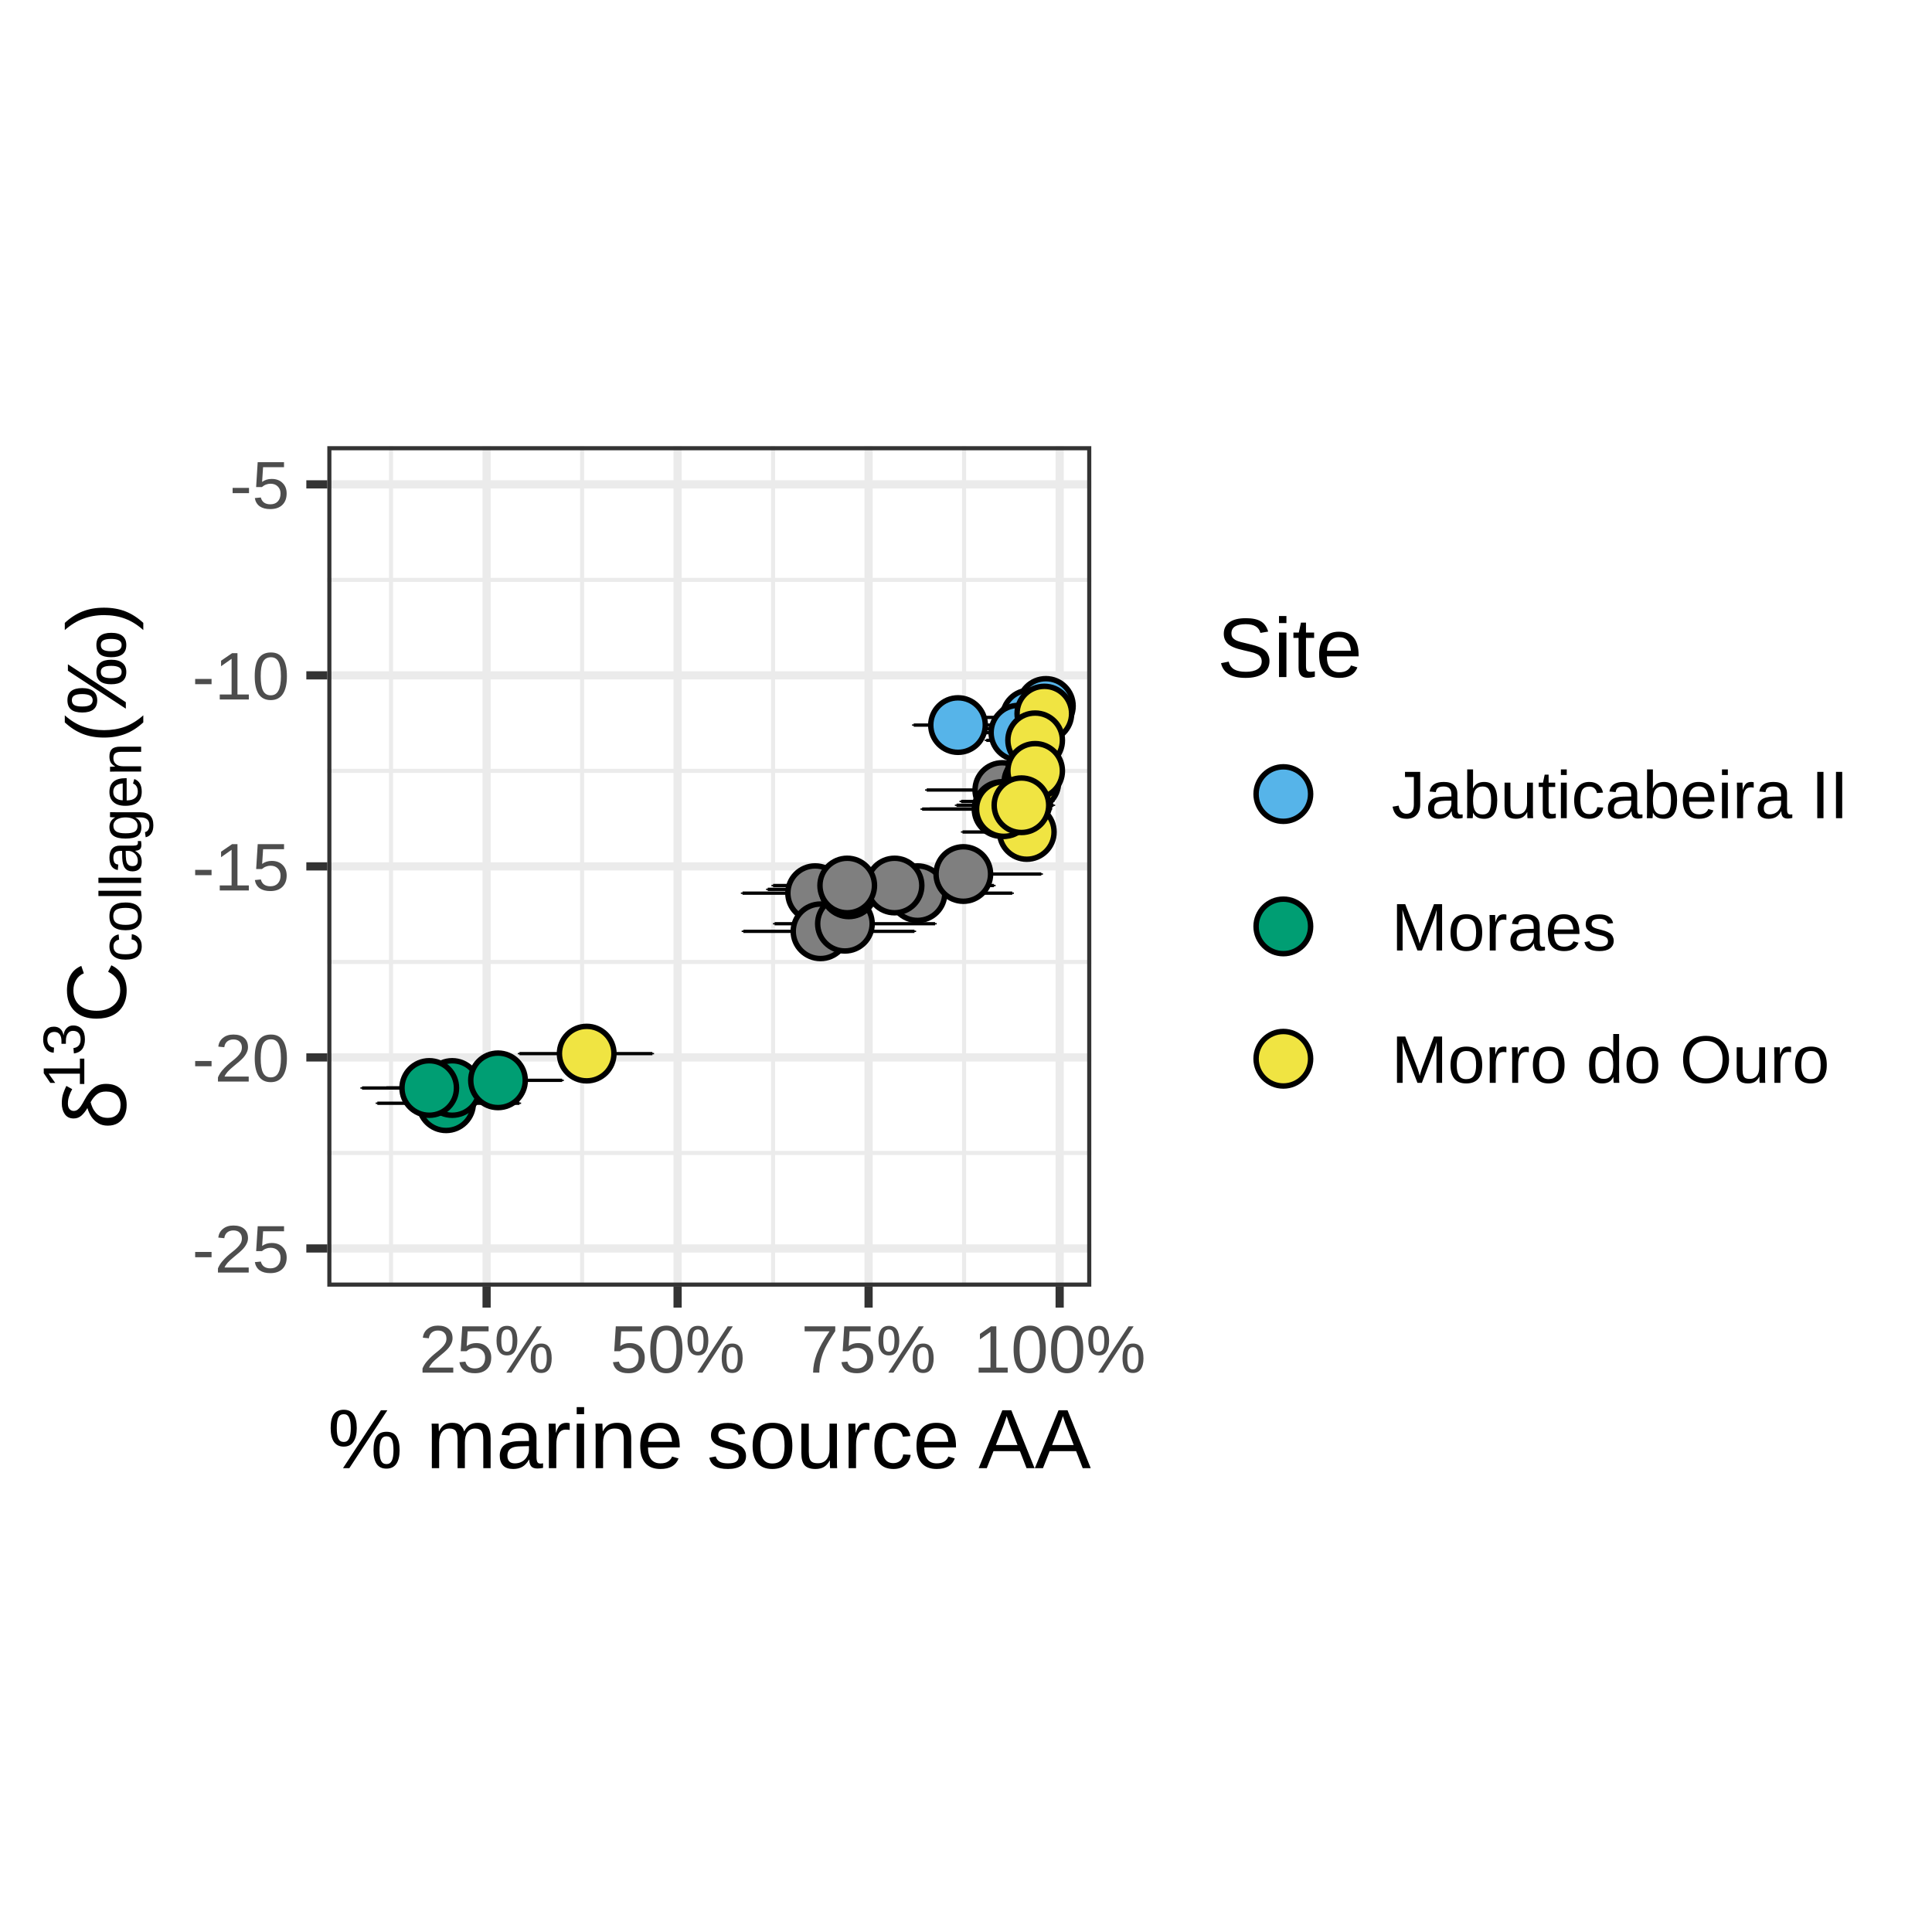
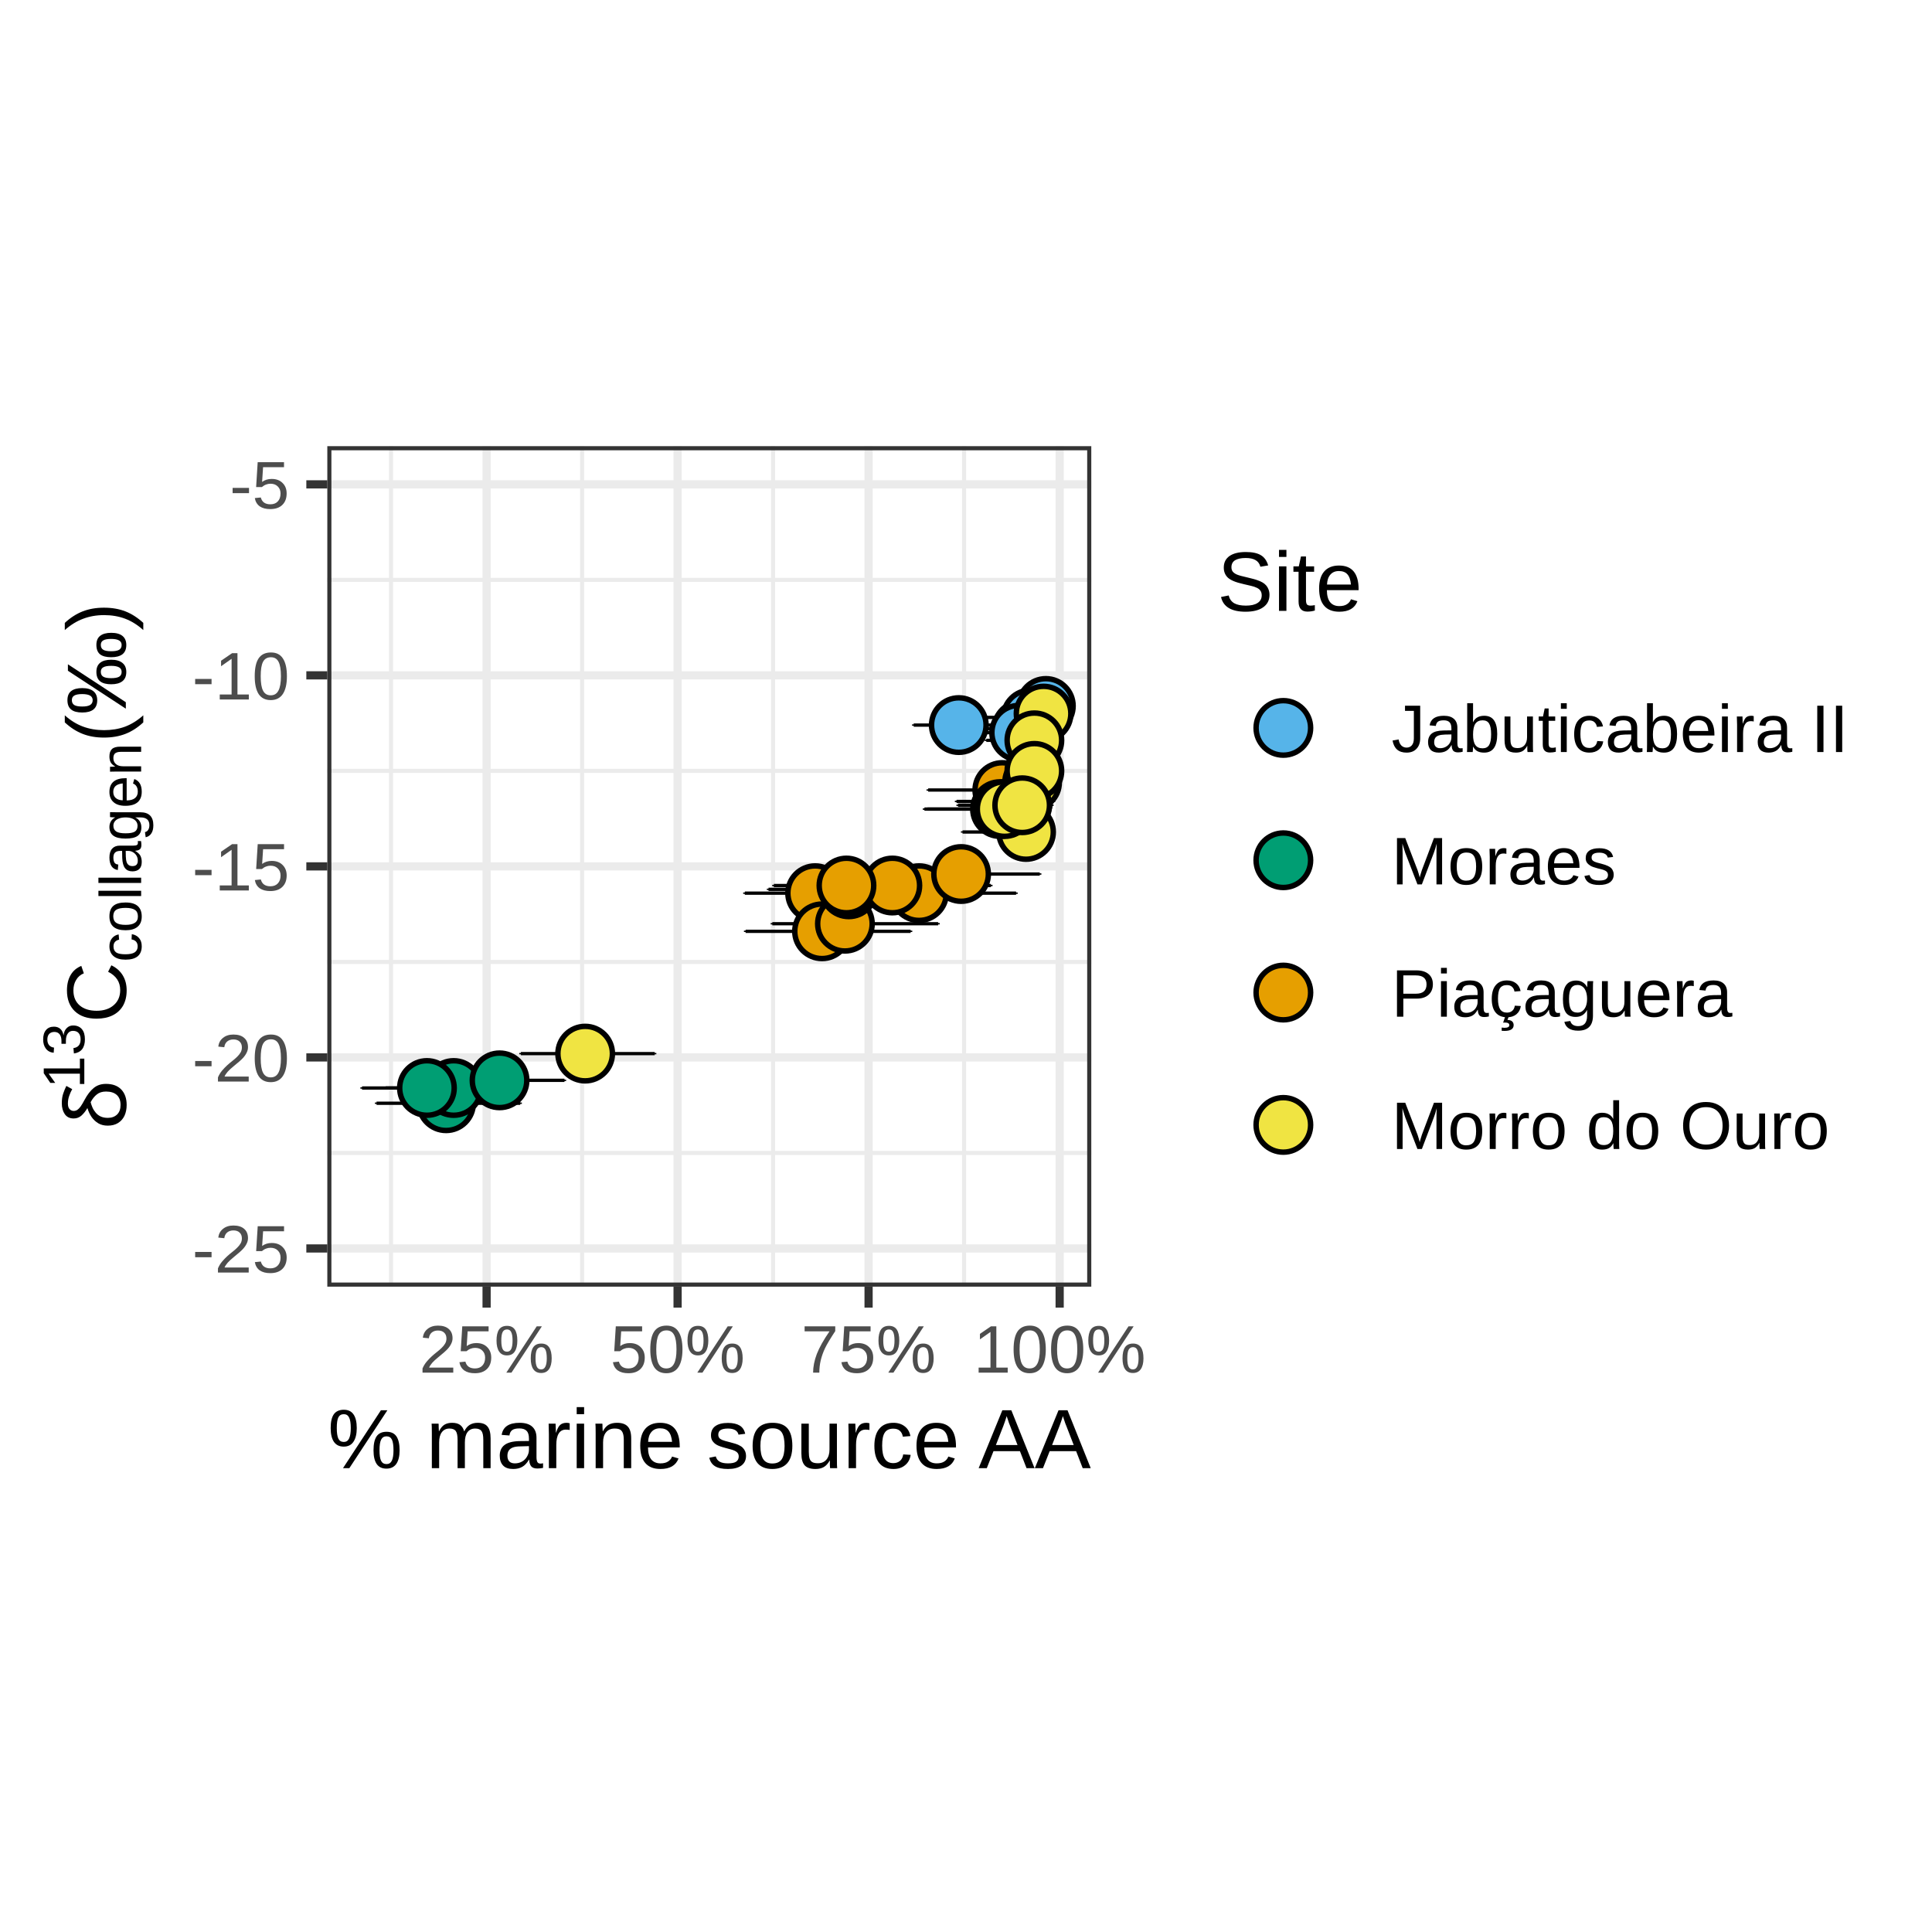
<svg xmlns="http://www.w3.org/2000/svg" width="252.28pt" height="252.28pt" viewBox="0 0 252.28 252.28">
  <g class="svglite">
    <defs>
      <style type="text/css">
    .svglite line, .svglite polyline, .svglite polygon, .svglite path, .svglite rect, .svglite circle {
      fill: none;
      stroke: #000000;
      stroke-linecap: round;
      stroke-linejoin: round;
      stroke-miterlimit: 10.00;
    }
    .svglite text {
      white-space: pre;
    }
    .svglite g.glyphgroup path {
      fill: inherit;
      stroke: none;
    }
  </style>
    </defs>
    <rect width="100%" height="100%" style="stroke: none; fill: #FFFFFF;" />
    <defs>
      <clipPath id="cpMC4wMHwyNTIuMjh8MC4wMHwyNTIuMjg=">
        <rect x="0.00" y="0.00" width="252.28" height="252.28" />
      </clipPath>
    </defs>
    <g clip-path="url(#cpMC4wMHwyNTIuMjh8MC4wMHwyNTIuMjg=)">
</g>
    <defs>
      <clipPath id="cpMC4wMHwyNTIuMjh8NTIuNzh8MTk5LjUx">
        <rect x="0.00" y="52.78" width="252.28" height="146.73" />
      </clipPath>
    </defs>
    <g clip-path="url(#cpMC4wMHwyNTIuMjh8NTIuNzh8MTk5LjUx)">
      <rect x="0.00" y="52.78" width="252.28" height="146.73" style="stroke-width: 1.07; stroke: #FFFFFF; fill: #FFFFFF;" />
    </g>
    <g clip-path="url(#cpMC4wMHwyNTIuMjh8MC4wMHwyNTIuMjg=)">
</g>
    <defs>
      <clipPath id="cpNDIuNzR8MTQyLjUwfDU4LjI2fDE2OC4wMQ==">
        <rect x="42.74" y="58.26" width="99.76" height="109.75" />
      </clipPath>
    </defs>
    <g clip-path="url(#cpNDIuNzR8MTQyLjUwfDU4LjI2fDE2OC4wMQ==)">
      <rect x="42.74" y="58.26" width="99.76" height="109.75" style="stroke-width: 1.07; stroke: none; fill: #FFFFFF;" />
      <polyline points="42.74,150.55 142.50,150.55 " style="stroke-width: 0.53; stroke: #EBEBEB; stroke-linecap: butt;" />
      <polyline points="42.74,125.61 142.50,125.61 " style="stroke-width: 0.53; stroke: #EBEBEB; stroke-linecap: butt;" />
      <polyline points="42.74,100.66 142.50,100.66 " style="stroke-width: 0.53; stroke: #EBEBEB; stroke-linecap: butt;" />
      <polyline points="42.74,75.72 142.50,75.72 " style="stroke-width: 0.53; stroke: #EBEBEB; stroke-linecap: butt;" />
      <polyline points="51.06,168.01 51.06,58.26 " style="stroke-width: 0.53; stroke: #EBEBEB; stroke-linecap: butt;" />
      <polyline points="76.01,168.01 76.01,58.26 " style="stroke-width: 0.53; stroke: #EBEBEB; stroke-linecap: butt;" />
      <polyline points="100.95,168.01 100.95,58.26 " style="stroke-width: 0.53; stroke: #EBEBEB; stroke-linecap: butt;" />
      <polyline points="125.89,168.01 125.89,58.26 " style="stroke-width: 0.53; stroke: #EBEBEB; stroke-linecap: butt;" />
      <polyline points="42.74,163.02 142.50,163.02 " style="stroke-width: 1.07; stroke: #EBEBEB; stroke-linecap: butt;" />
      <polyline points="42.74,138.08 142.50,138.08 " style="stroke-width: 1.07; stroke: #EBEBEB; stroke-linecap: butt;" />
      <polyline points="42.74,113.13 142.50,113.13 " style="stroke-width: 1.07; stroke: #EBEBEB; stroke-linecap: butt;" />
      <polyline points="42.74,88.19 142.50,88.19 " style="stroke-width: 1.07; stroke: #EBEBEB; stroke-linecap: butt;" />
      <polyline points="42.74,63.25 142.50,63.25 " style="stroke-width: 1.07; stroke: #EBEBEB; stroke-linecap: butt;" />
      <polyline points="63.54,168.01 63.54,58.26 " style="stroke-width: 1.07; stroke: #EBEBEB; stroke-linecap: butt;" />
      <polyline points="88.48,168.01 88.48,58.26 " style="stroke-width: 1.07; stroke: #EBEBEB; stroke-linecap: butt;" />
      <polyline points="113.42,168.01 113.42,58.26 " style="stroke-width: 1.07; stroke: #EBEBEB; stroke-linecap: butt;" />
      <polyline points="138.37,168.01 138.37,58.26 " style="stroke-width: 1.07; stroke: #EBEBEB; stroke-linecap: butt;" />
-       <polyline points="129.79,94.76 129.79,94.59 " style="stroke-width: 0.43; stroke-linecap: butt;" />
-       <polyline points="129.79,94.68 119.31,94.68 " style="stroke-width: 0.43; stroke-linecap: butt;" />
+       <polyline points="129.89,94.76 129.89,94.59 " style="stroke-width: 0.43; stroke-linecap: butt;" />
+       <polyline points="129.89,94.68 119.31,94.68 " style="stroke-width: 0.43; stroke-linecap: butt;" />
      <polyline points="119.31,94.76 119.31,94.59 " style="stroke-width: 0.43; stroke-linecap: butt;" />
      <polyline points="137.47,95.26 137.47,95.08 " style="stroke-width: 0.43; stroke-linecap: butt;" />
-       <polyline points="137.47,95.17 125.20,95.17 " style="stroke-width: 0.43; stroke-linecap: butt;" />
-       <polyline points="125.20,95.26 125.20,95.08 " style="stroke-width: 0.43; stroke-linecap: butt;" />
+       <polyline points="137.47,95.17 125.10,95.17 " style="stroke-width: 0.43; stroke-linecap: butt;" />
+       <polyline points="125.10,95.26 125.10,95.08 " style="stroke-width: 0.43; stroke-linecap: butt;" />
      <polyline points="137.97,92.27 137.97,92.09 " style="stroke-width: 0.43; stroke-linecap: butt;" />
-       <polyline points="137.97,92.18 132.98,92.18 " style="stroke-width: 0.43; stroke-linecap: butt;" />
-       <polyline points="132.98,92.27 132.98,92.09 " style="stroke-width: 0.43; stroke-linecap: butt;" />
+       <polyline points="137.97,92.18 132.88,92.18 " style="stroke-width: 0.43; stroke-linecap: butt;" />
+       <polyline points="132.88,92.27 132.88,92.09 " style="stroke-width: 0.43; stroke-linecap: butt;" />
      <polyline points="137.67,93.77 137.67,93.59 " style="stroke-width: 0.43; stroke-linecap: butt;" />
-       <polyline points="137.67,93.68 127.39,93.68 " style="stroke-width: 0.43; stroke-linecap: butt;" />
-       <polyline points="127.39,93.77 127.39,93.59 " style="stroke-width: 0.43; stroke-linecap: butt;" />
-       <polyline points="137.37,95.76 137.37,95.58 " style="stroke-width: 0.43; stroke-linecap: butt;" />
-       <polyline points="137.37,95.67 124.30,95.67 " style="stroke-width: 0.43; stroke-linecap: butt;" />
-       <polyline points="124.30,95.76 124.30,95.58 " style="stroke-width: 0.43; stroke-linecap: butt;" />
-       <polyline points="67.83,144.15 67.83,143.97 " style="stroke-width: 0.43; stroke-linecap: butt;" />
-       <polyline points="67.83,144.06 49.27,144.06 " style="stroke-width: 0.43; stroke-linecap: butt;" />
-       <polyline points="49.27,144.15 49.27,143.97 " style="stroke-width: 0.43; stroke-linecap: butt;" />
-       <polyline points="67.43,142.16 67.43,141.98 " style="stroke-width: 0.43; stroke-linecap: butt;" />
-       <polyline points="67.43,142.07 50.46,142.07 " style="stroke-width: 0.43; stroke-linecap: butt;" />
-       <polyline points="50.46,142.16 50.46,141.98 " style="stroke-width: 0.43; stroke-linecap: butt;" />
-       <polyline points="73.41,141.16 73.41,140.98 " style="stroke-width: 0.43; stroke-linecap: butt;" />
-       <polyline points="73.41,141.07 56.55,141.07 " style="stroke-width: 0.43; stroke-linecap: butt;" />
-       <polyline points="56.55,141.16 56.55,140.98 " style="stroke-width: 0.43; stroke-linecap: butt;" />
-       <polyline points="64.83,142.16 64.83,141.98 " style="stroke-width: 0.43; stroke-linecap: butt;" />
-       <polyline points="64.83,142.07 47.27,142.07 " style="stroke-width: 0.43; stroke-linecap: butt;" />
+       <polyline points="137.67,93.68 127.49,93.68 " style="stroke-width: 0.43; stroke-linecap: butt;" />
+       <polyline points="127.49,93.77 127.49,93.59 " style="stroke-width: 0.43; stroke-linecap: butt;" />
+       <polyline points="137.47,95.76 137.47,95.58 " style="stroke-width: 0.43; stroke-linecap: butt;" />
+       <polyline points="137.47,95.67 124.50,95.67 " style="stroke-width: 0.43; stroke-linecap: butt;" />
+       <polyline points="124.50,95.76 124.50,95.58 " style="stroke-width: 0.43; stroke-linecap: butt;" />
+       <polyline points="67.93,144.15 67.93,143.97 " style="stroke-width: 0.43; stroke-linecap: butt;" />
+       <polyline points="67.93,144.06 49.17,144.06 " style="stroke-width: 0.43; stroke-linecap: butt;" />
+       <polyline points="49.17,144.15 49.17,143.97 " style="stroke-width: 0.43; stroke-linecap: butt;" />
+       <polyline points="67.53,142.16 67.53,141.98 " style="stroke-width: 0.43; stroke-linecap: butt;" />
+       <polyline points="67.53,142.07 50.36,142.07 " style="stroke-width: 0.43; stroke-linecap: butt;" />
+       <polyline points="50.36,142.16 50.36,141.98 " style="stroke-width: 0.43; stroke-linecap: butt;" />
+       <polyline points="73.71,141.16 73.71,140.98 " style="stroke-width: 0.43; stroke-linecap: butt;" />
+       <polyline points="73.71,141.07 56.75,141.07 " style="stroke-width: 0.43; stroke-linecap: butt;" />
+       <polyline points="56.75,141.16 56.75,140.98 " style="stroke-width: 0.43; stroke-linecap: butt;" />
+       <polyline points="64.73,142.16 64.73,141.98 " style="stroke-width: 0.43; stroke-linecap: butt;" />
+       <polyline points="64.73,142.07 47.27,142.07 " style="stroke-width: 0.43; stroke-linecap: butt;" />
      <polyline points="47.27,142.16 47.27,141.98 " style="stroke-width: 0.43; stroke-linecap: butt;" />
-       <polyline points="117.61,116.72 117.61,116.54 " style="stroke-width: 0.43; stroke-linecap: butt;" />
-       <polyline points="117.61,116.63 96.96,116.63 " style="stroke-width: 0.43; stroke-linecap: butt;" />
-       <polyline points="96.96,116.72 96.96,116.54 " style="stroke-width: 0.43; stroke-linecap: butt;" />
-       <polyline points="132.18,116.72 132.18,116.54 " style="stroke-width: 0.43; stroke-linecap: butt;" />
-       <polyline points="132.18,116.63 109.53,116.63 " style="stroke-width: 0.43; stroke-linecap: butt;" />
-       <polyline points="109.53,116.72 109.53,116.54 " style="stroke-width: 0.43; stroke-linecap: butt;" />
-       <polyline points="119.41,121.70 119.41,121.52 " style="stroke-width: 0.43; stroke-linecap: butt;" />
-       <polyline points="119.41,121.61 97.06,121.61 " style="stroke-width: 0.43; stroke-linecap: butt;" />
-       <polyline points="97.06,121.70 97.06,121.52 " style="stroke-width: 0.43; stroke-linecap: butt;" />
-       <polyline points="122.10,120.71 122.10,120.53 " style="stroke-width: 0.43; stroke-linecap: butt;" />
-       <polyline points="122.10,120.62 101.15,120.62 " style="stroke-width: 0.43; stroke-linecap: butt;" />
-       <polyline points="101.15,120.71 101.15,120.53 " style="stroke-width: 0.43; stroke-linecap: butt;" />
-       <polyline points="123.90,116.22 123.90,116.04 " style="stroke-width: 0.43; stroke-linecap: butt;" />
-       <polyline points="123.90,116.13 100.25,116.13 " style="stroke-width: 0.43; stroke-linecap: butt;" />
-       <polyline points="100.25,116.22 100.25,116.04 " style="stroke-width: 0.43; stroke-linecap: butt;" />
-       <polyline points="135.97,114.22 135.97,114.04 " style="stroke-width: 0.43; stroke-linecap: butt;" />
-       <polyline points="135.97,114.13 115.12,114.13 " style="stroke-width: 0.43; stroke-linecap: butt;" />
-       <polyline points="115.12,114.22 115.12,114.04 " style="stroke-width: 0.43; stroke-linecap: butt;" />
-       <polyline points="129.79,115.72 129.79,115.54 " style="stroke-width: 0.43; stroke-linecap: butt;" />
-       <polyline points="129.79,115.63 106.34,115.63 " style="stroke-width: 0.43; stroke-linecap: butt;" />
-       <polyline points="106.34,115.72 106.34,115.54 " style="stroke-width: 0.43; stroke-linecap: butt;" />
-       <polyline points="122.60,115.72 122.60,115.54 " style="stroke-width: 0.43; stroke-linecap: butt;" />
-       <polyline points="122.60,115.63 100.95,115.63 " style="stroke-width: 0.43; stroke-linecap: butt;" />
-       <polyline points="100.95,115.72 100.95,115.54 " style="stroke-width: 0.43; stroke-linecap: butt;" />
+       <polyline points="117.91,116.72 117.91,116.54 " style="stroke-width: 0.43; stroke-linecap: butt;" />
+       <polyline points="117.91,116.63 97.26,116.63 " style="stroke-width: 0.43; stroke-linecap: butt;" />
+       <polyline points="97.26,116.72 97.26,116.54 " style="stroke-width: 0.43; stroke-linecap: butt;" />
+       <polyline points="132.68,116.72 132.68,116.54 " style="stroke-width: 0.43; stroke-linecap: butt;" />
+       <polyline points="132.68,116.63 109.03,116.63 " style="stroke-width: 0.43; stroke-linecap: butt;" />
+       <polyline points="109.03,116.72 109.03,116.54 " style="stroke-width: 0.43; stroke-linecap: butt;" />
+       <polyline points="118.91,121.70 118.91,121.52 " style="stroke-width: 0.43; stroke-linecap: butt;" />
+       <polyline points="118.91,121.61 97.36,121.61 " style="stroke-width: 0.43; stroke-linecap: butt;" />
+       <polyline points="97.36,121.70 97.36,121.52 " style="stroke-width: 0.43; stroke-linecap: butt;" />
+       <polyline points="122.50,120.71 122.50,120.53 " style="stroke-width: 0.43; stroke-linecap: butt;" />
+       <polyline points="122.50,120.62 100.85,120.62 " style="stroke-width: 0.43; stroke-linecap: butt;" />
+       <polyline points="100.85,120.71 100.85,120.53 " style="stroke-width: 0.43; stroke-linecap: butt;" />
+       <polyline points="124.10,116.22 124.10,116.04 " style="stroke-width: 0.43; stroke-linecap: butt;" />
+       <polyline points="124.10,116.13 100.35,116.13 " style="stroke-width: 0.43; stroke-linecap: butt;" />
+       <polyline points="100.35,116.22 100.35,116.04 " style="stroke-width: 0.43; stroke-linecap: butt;" />
+       <polyline points="135.77,114.22 135.77,114.04 " style="stroke-width: 0.43; stroke-linecap: butt;" />
+       <polyline points="135.77,114.13 114.72,114.13 " style="stroke-width: 0.43; stroke-linecap: butt;" />
+       <polyline points="114.72,114.22 114.72,114.04 " style="stroke-width: 0.43; stroke-linecap: butt;" />
+       <polyline points="129.39,115.72 129.39,115.54 " style="stroke-width: 0.43; stroke-linecap: butt;" />
+       <polyline points="129.39,115.63 106.24,115.63 " style="stroke-width: 0.43; stroke-linecap: butt;" />
+       <polyline points="106.24,115.72 106.24,115.54 " style="stroke-width: 0.43; stroke-linecap: butt;" />
+       <polyline points="122.90,115.72 122.90,115.54 " style="stroke-width: 0.43; stroke-linecap: butt;" />
+       <polyline points="122.90,115.63 101.05,115.63 " style="stroke-width: 0.43; stroke-linecap: butt;" />
+       <polyline points="101.05,115.72 101.05,115.54 " style="stroke-width: 0.43; stroke-linecap: butt;" />
      <polyline points="137.07,103.25 137.07,103.07 " style="stroke-width: 0.43; stroke-linecap: butt;" />
-       <polyline points="137.07,103.16 121.01,103.16 " style="stroke-width: 0.43; stroke-linecap: butt;" />
-       <polyline points="121.01,103.25 121.01,103.07 " style="stroke-width: 0.43; stroke-linecap: butt;" />
+       <polyline points="137.07,103.16 121.20,103.16 " style="stroke-width: 0.43; stroke-linecap: butt;" />
+       <polyline points="121.20,103.25 121.20,103.07 " style="stroke-width: 0.43; stroke-linecap: butt;" />
      <polyline points="137.57,108.73 137.57,108.55 " style="stroke-width: 0.43; stroke-linecap: butt;" />
      <polyline points="137.57,108.64 125.69,108.64 " style="stroke-width: 0.43; stroke-linecap: butt;" />
      <polyline points="125.69,108.73 125.69,108.55 " style="stroke-width: 0.43; stroke-linecap: butt;" />
-       <polyline points="137.07,105.74 137.07,105.56 " style="stroke-width: 0.43; stroke-linecap: butt;" />
-       <polyline points="137.07,105.65 120.41,105.65 " style="stroke-width: 0.43; stroke-linecap: butt;" />
-       <polyline points="120.41,105.74 120.41,105.56 " style="stroke-width: 0.43; stroke-linecap: butt;" />
-       <polyline points="137.47,104.74 137.47,104.56 " style="stroke-width: 0.43; stroke-linecap: butt;" />
-       <polyline points="137.47,104.65 125.50,104.65 " style="stroke-width: 0.43; stroke-linecap: butt;" />
-       <polyline points="125.50,104.74 125.50,104.56 " style="stroke-width: 0.43; stroke-linecap: butt;" />
-       <polyline points="137.97,93.27 137.97,93.09 " style="stroke-width: 0.43; stroke-linecap: butt;" />
-       <polyline points="137.97,93.18 132.08,93.18 " style="stroke-width: 0.43; stroke-linecap: butt;" />
-       <polyline points="132.08,93.27 132.08,93.09 " style="stroke-width: 0.43; stroke-linecap: butt;" />
-       <polyline points="85.19,137.67 85.19,137.49 " style="stroke-width: 0.43; stroke-linecap: butt;" />
-       <polyline points="85.19,137.58 67.83,137.58 " style="stroke-width: 0.43; stroke-linecap: butt;" />
-       <polyline points="67.83,137.67 67.83,137.49 " style="stroke-width: 0.43; stroke-linecap: butt;" />
+       <polyline points="136.97,105.74 136.97,105.56 " style="stroke-width: 0.43; stroke-linecap: butt;" />
+       <polyline points="136.97,105.65 120.71,105.65 " style="stroke-width: 0.43; stroke-linecap: butt;" />
+       <polyline points="120.71,105.74 120.71,105.56 " style="stroke-width: 0.43; stroke-linecap: butt;" />
+       <polyline points="137.57,104.74 137.57,104.56 " style="stroke-width: 0.43; stroke-linecap: butt;" />
+       <polyline points="137.57,104.65 124.90,104.65 " style="stroke-width: 0.43; stroke-linecap: butt;" />
+       <polyline points="124.90,104.74 124.90,104.56 " style="stroke-width: 0.43; stroke-linecap: butt;" />
+       <polyline points="137.87,93.27 137.87,93.09 " style="stroke-width: 0.43; stroke-linecap: butt;" />
+       <polyline points="137.87,93.18 132.38,93.18 " style="stroke-width: 0.43; stroke-linecap: butt;" />
+       <polyline points="132.38,93.27 132.38,93.09 " style="stroke-width: 0.43; stroke-linecap: butt;" />
+       <polyline points="85.49,137.67 85.49,137.49 " style="stroke-width: 0.43; stroke-linecap: butt;" />
+       <polyline points="85.49,137.58 68.02,137.58 " style="stroke-width: 0.43; stroke-linecap: butt;" />
+       <polyline points="68.02,137.67 68.02,137.49 " style="stroke-width: 0.43; stroke-linecap: butt;" />
      <polyline points="137.77,96.76 137.77,96.58 " style="stroke-width: 0.43; stroke-linecap: butt;" />
      <polyline points="137.77,96.67 128.79,96.67 " style="stroke-width: 0.43; stroke-linecap: butt;" />
      <polyline points="128.79,96.76 128.79,96.58 " style="stroke-width: 0.43; stroke-linecap: butt;" />
      <polyline points="137.67,102.25 137.67,102.07 " style="stroke-width: 0.43; stroke-linecap: butt;" />
-       <polyline points="137.67,102.16 128.09,102.16 " style="stroke-width: 0.43; stroke-linecap: butt;" />
-       <polyline points="128.09,102.25 128.09,102.07 " style="stroke-width: 0.43; stroke-linecap: butt;" />
-       <polyline points="137.17,105.74 137.17,105.56 " style="stroke-width: 0.43; stroke-linecap: butt;" />
-       <polyline points="137.17,105.65 121.40,105.65 " style="stroke-width: 0.43; stroke-linecap: butt;" />
-       <polyline points="121.40,105.74 121.40,105.56 " style="stroke-width: 0.43; stroke-linecap: butt;" />
+       <polyline points="137.67,102.16 127.79,102.16 " style="stroke-width: 0.43; stroke-linecap: butt;" />
+       <polyline points="127.79,102.25 127.79,102.07 " style="stroke-width: 0.43; stroke-linecap: butt;" />
+       <polyline points="137.07,105.74 137.07,105.56 " style="stroke-width: 0.43; stroke-linecap: butt;" />
+       <polyline points="137.07,105.65 121.11,105.65 " style="stroke-width: 0.43; stroke-linecap: butt;" />
+       <polyline points="121.11,105.74 121.11,105.56 " style="stroke-width: 0.43; stroke-linecap: butt;" />
      <polyline points="137.77,100.75 137.77,100.57 " style="stroke-width: 0.43; stroke-linecap: butt;" />
-       <polyline points="137.77,100.66 129.29,100.66 " style="stroke-width: 0.43; stroke-linecap: butt;" />
-       <polyline points="129.29,100.75 129.29,100.57 " style="stroke-width: 0.43; stroke-linecap: butt;" />
-       <polyline points="137.57,105.24 137.57,105.06 " style="stroke-width: 0.43; stroke-linecap: butt;" />
-       <polyline points="137.57,105.15 124.90,105.15 " style="stroke-width: 0.43; stroke-linecap: butt;" />
-       <polyline points="124.90,105.24 124.90,105.06 " style="stroke-width: 0.43; stroke-linecap: butt;" />
-       <circle cx="125.10" cy="94.68" r="3.56" style="stroke-width: 0.71; fill: #56B4E9;" />
-       <circle cx="133.48" cy="95.17" r="3.56" style="stroke-width: 0.71; fill: #56B4E9;" />
+       <polyline points="137.77,100.66 128.99,100.66 " style="stroke-width: 0.43; stroke-linecap: butt;" />
+       <polyline points="128.99,100.75 128.99,100.57 " style="stroke-width: 0.43; stroke-linecap: butt;" />
+       <polyline points="137.37,105.24 137.37,105.06 " style="stroke-width: 0.43; stroke-linecap: butt;" />
+       <polyline points="137.37,105.15 125.10,105.15 " style="stroke-width: 0.43; stroke-linecap: butt;" />
+       <polyline points="125.10,105.24 125.10,105.06 " style="stroke-width: 0.43; stroke-linecap: butt;" />
+       <circle cx="125.20" cy="94.68" r="3.56" style="stroke-width: 0.71; fill: #56B4E9;" />
+       <circle cx="133.38" cy="95.17" r="3.56" style="stroke-width: 0.71; fill: #56B4E9;" />
      <circle cx="136.57" cy="92.18" r="3.56" style="stroke-width: 0.71; fill: #56B4E9;" />
-       <circle cx="134.47" cy="93.68" r="3.56" style="stroke-width: 0.71; fill: #56B4E9;" />
-       <circle cx="132.98" cy="95.67" r="3.56" style="stroke-width: 0.71; fill: #56B4E9;" />
+       <circle cx="134.57" cy="93.68" r="3.56" style="stroke-width: 0.71; fill: #56B4E9;" />
+       <circle cx="133.08" cy="95.67" r="3.56" style="stroke-width: 0.71; fill: #56B4E9;" />
      <circle cx="58.25" cy="144.06" r="3.56" style="stroke-width: 0.71; fill: #009E73;" />
-       <circle cx="59.05" cy="142.07" r="3.56" style="stroke-width: 0.71; fill: #009E73;" />
-       <circle cx="65.03" cy="141.07" r="3.56" style="stroke-width: 0.71; fill: #009E73;" />
-       <circle cx="56.05" cy="142.07" r="3.56" style="stroke-width: 0.71; fill: #009E73;" />
-       <circle cx="106.44" cy="116.63" r="3.56" style="stroke-width: 0.71; fill: #7F7F7F;" />
-       <circle cx="119.81" cy="116.63" r="3.56" style="stroke-width: 0.71; fill: #7F7F7F;" />
-       <circle cx="107.14" cy="121.61" r="3.56" style="stroke-width: 0.71; fill: #7F7F7F;" />
-       <circle cx="110.33" cy="120.62" r="3.56" style="stroke-width: 0.71; fill: #7F7F7F;" />
-       <circle cx="110.83" cy="116.13" r="3.56" style="stroke-width: 0.71; fill: #7F7F7F;" />
-       <circle cx="125.79" cy="114.13" r="3.56" style="stroke-width: 0.71; fill: #7F7F7F;" />
-       <circle cx="116.81" cy="115.63" r="3.56" style="stroke-width: 0.71; fill: #7F7F7F;" />
-       <circle cx="110.63" cy="115.63" r="3.56" style="stroke-width: 0.71; fill: #7F7F7F;" />
-       <circle cx="130.88" cy="103.16" r="3.56" style="stroke-width: 0.71; fill: #7F7F7F;" />
-       <circle cx="134.08" cy="108.64" r="3.56" style="stroke-width: 0.71; fill: #F0E442;" />
-       <circle cx="130.78" cy="105.65" r="3.56" style="stroke-width: 0.71; fill: #F0E442;" />
+       <circle cx="59.24" cy="142.07" r="3.56" style="stroke-width: 0.71; fill: #009E73;" />
+       <circle cx="65.23" cy="141.07" r="3.56" style="stroke-width: 0.71; fill: #009E73;" />
+       <circle cx="55.75" cy="142.07" r="3.56" style="stroke-width: 0.71; fill: #009E73;" />
+       <circle cx="106.44" cy="116.63" r="3.56" style="stroke-width: 0.71; fill: #E69F00;" />
+       <circle cx="120.01" cy="116.63" r="3.56" style="stroke-width: 0.71; fill: #E69F00;" />
+       <circle cx="107.34" cy="121.61" r="3.56" style="stroke-width: 0.71; fill: #E69F00;" />
+       <circle cx="110.33" cy="120.62" r="3.56" style="stroke-width: 0.71; fill: #E69F00;" />
+       <circle cx="110.83" cy="116.13" r="3.56" style="stroke-width: 0.71; fill: #E69F00;" />
+       <circle cx="125.50" cy="114.13" r="3.56" style="stroke-width: 0.71; fill: #E69F00;" />
+       <circle cx="116.52" cy="115.63" r="3.56" style="stroke-width: 0.71; fill: #E69F00;" />
+       <circle cx="110.53" cy="115.63" r="3.56" style="stroke-width: 0.71; fill: #E69F00;" />
+       <circle cx="130.88" cy="103.16" r="3.56" style="stroke-width: 0.71; fill: #E69F00;" />
+       <circle cx="133.98" cy="108.64" r="3.56" style="stroke-width: 0.71; fill: #F0E442;" />
+       <circle cx="130.58" cy="105.65" r="3.56" style="stroke-width: 0.71; fill: #F0E442;" />
      <circle cx="133.58" cy="104.65" r="3.56" style="stroke-width: 0.71; fill: #F0E442;" />
-       <circle cx="136.37" cy="93.18" r="3.56" style="stroke-width: 0.71; fill: #F0E442;" />
-       <circle cx="76.61" cy="137.58" r="3.56" style="stroke-width: 0.71; fill: #F0E442;" />
-       <circle cx="135.17" cy="96.67" r="3.56" style="stroke-width: 0.71; fill: #F0E442;" />
-       <circle cx="134.67" cy="102.16" r="3.56" style="stroke-width: 0.71; fill: #F0E442;" />
-       <circle cx="131.08" cy="105.65" r="3.56" style="stroke-width: 0.71; fill: #F0E442;" />
-       <circle cx="135.17" cy="100.66" r="3.56" style="stroke-width: 0.71; fill: #F0E442;" />
-       <circle cx="133.38" cy="105.15" r="3.56" style="stroke-width: 0.71; fill: #F0E442;" />
+       <circle cx="136.27" cy="93.18" r="3.56" style="stroke-width: 0.71; fill: #F0E442;" />
+       <circle cx="76.41" cy="137.58" r="3.56" style="stroke-width: 0.71; fill: #F0E442;" />
+       <circle cx="135.07" cy="96.67" r="3.56" style="stroke-width: 0.71; fill: #F0E442;" />
+       <circle cx="134.77" cy="102.16" r="3.56" style="stroke-width: 0.71; fill: #F0E442;" />
+       <circle cx="131.18" cy="105.65" r="3.56" style="stroke-width: 0.71; fill: #F0E442;" />
+       <circle cx="135.07" cy="100.66" r="3.56" style="stroke-width: 0.71; fill: #F0E442;" />
+       <circle cx="133.48" cy="105.15" r="3.56" style="stroke-width: 0.71; fill: #F0E442;" />
      <rect x="42.74" y="58.26" width="99.76" height="109.75" style="stroke-width: 1.07; stroke: #333333;" />
    </g>
    <g clip-path="url(#cpMC4wMHwyNTIuMjh8MC4wMHwyNTIuMjg=)">
      <text x="37.81" y="166.17" text-anchor="end" style="font-size: 8.80px;fill: #4D4D4D; font-family: &quot;Arial&quot;;" textLength="12.70px" lengthAdjust="spacingAndGlyphs">-25</text>
      <text x="37.81" y="141.23" text-anchor="end" style="font-size: 8.80px;fill: #4D4D4D; font-family: &quot;Arial&quot;;" textLength="12.70px" lengthAdjust="spacingAndGlyphs">-20</text>
      <text x="37.81" y="116.28" text-anchor="end" style="font-size: 8.80px;fill: #4D4D4D; font-family: &quot;Arial&quot;;" textLength="12.70px" lengthAdjust="spacingAndGlyphs">-15</text>
      <text x="37.81" y="91.34" text-anchor="end" style="font-size: 8.80px;fill: #4D4D4D; font-family: &quot;Arial&quot;;" textLength="12.70px" lengthAdjust="spacingAndGlyphs">-10</text>
      <text x="37.81" y="66.40" text-anchor="end" style="font-size: 8.80px;fill: #4D4D4D; font-family: &quot;Arial&quot;;" textLength="7.81px" lengthAdjust="spacingAndGlyphs">-5</text>
      <polyline points="40.00,163.02 42.74,163.02 " style="stroke-width: 1.07; stroke: #333333; stroke-linecap: butt;" />
      <polyline points="40.00,138.08 42.74,138.08 " style="stroke-width: 1.07; stroke: #333333; stroke-linecap: butt;" />
      <polyline points="40.00,113.13 42.74,113.13 " style="stroke-width: 1.07; stroke: #333333; stroke-linecap: butt;" />
      <polyline points="40.00,88.19 42.74,88.19 " style="stroke-width: 1.07; stroke: #333333; stroke-linecap: butt;" />
      <polyline points="40.00,63.25 42.74,63.25 " style="stroke-width: 1.07; stroke: #333333; stroke-linecap: butt;" />
      <polyline points="63.54,170.75 63.54,168.01 " style="stroke-width: 1.07; stroke: #333333; stroke-linecap: butt;" />
      <polyline points="88.48,170.75 88.48,168.01 " style="stroke-width: 1.07; stroke: #333333; stroke-linecap: butt;" />
      <polyline points="113.42,170.75 113.42,168.01 " style="stroke-width: 1.07; stroke: #333333; stroke-linecap: butt;" />
      <polyline points="138.37,170.75 138.37,168.01 " style="stroke-width: 1.07; stroke: #333333; stroke-linecap: butt;" />
      <text x="63.54" y="179.24" text-anchor="middle" style="font-size: 8.80px;fill: #4D4D4D; font-family: &quot;Arial&quot;;" textLength="17.61px" lengthAdjust="spacingAndGlyphs">25%</text>
      <text x="88.48" y="179.24" text-anchor="middle" style="font-size: 8.80px;fill: #4D4D4D; font-family: &quot;Arial&quot;;" textLength="17.61px" lengthAdjust="spacingAndGlyphs">50%</text>
      <text x="113.42" y="179.24" text-anchor="middle" style="font-size: 8.80px;fill: #4D4D4D; font-family: &quot;Arial&quot;;" textLength="17.61px" lengthAdjust="spacingAndGlyphs">75%</text>
      <text x="138.37" y="179.24" text-anchor="middle" style="font-size: 8.80px;fill: #4D4D4D; font-family: &quot;Arial&quot;;" textLength="22.50px" lengthAdjust="spacingAndGlyphs">100%</text>
      <text x="92.62" y="191.71" text-anchor="middle" style="font-size: 11.00px; font-family: &quot;Arial&quot;;" textLength="99.70px" lengthAdjust="spacingAndGlyphs">% marine source AA</text>
      <text transform="translate(16.43,147.58) rotate(-90)" style="font-size: 11.00px; font-family: &quot;Symbol&quot;;" textLength="5.44px" lengthAdjust="spacingAndGlyphs">δ</text>
      <text transform="translate(11.01,142.14) rotate(-90)" style="font-size: 7.70px; font-family: &quot;Arial&quot;;" textLength="8.56px" lengthAdjust="spacingAndGlyphs">13</text>
      <text transform="translate(16.43,133.58) rotate(-90)" style="font-size: 11.00px; font-family: &quot;Arial&quot;;" textLength="7.94px" lengthAdjust="spacingAndGlyphs">C</text>
      <text transform="translate(18.43,125.64) rotate(-90)" style="font-size: 7.70px; font-family: &quot;Arial&quot;;" textLength="3.84px" lengthAdjust="spacingAndGlyphs">c</text>
      <text transform="translate(18.43,121.80) rotate(-90)" style="font-size: 7.70px; font-family: &quot;Arial&quot;;" textLength="4.28px" lengthAdjust="spacingAndGlyphs">o</text>
      <text transform="translate(18.43,117.52) rotate(-90)" style="font-size: 7.70px; font-family: &quot;Arial&quot;;" textLength="1.70px" lengthAdjust="spacingAndGlyphs">l</text>
      <text transform="translate(18.43,115.81) rotate(-90)" style="font-size: 7.70px; font-family: &quot;Arial&quot;;" textLength="1.70px" lengthAdjust="spacingAndGlyphs">l</text>
      <text transform="translate(18.43,114.11) rotate(-90)" style="font-size: 7.70px; font-family: &quot;Arial&quot;;" textLength="4.28px" lengthAdjust="spacingAndGlyphs">a</text>
      <text transform="translate(18.43,109.83) rotate(-90)" style="font-size: 7.70px; font-family: &quot;Arial&quot;;" textLength="4.28px" lengthAdjust="spacingAndGlyphs">g</text>
      <text transform="translate(18.43,105.55) rotate(-90)" style="font-size: 7.70px; font-family: &quot;Arial&quot;;" textLength="4.28px" lengthAdjust="spacingAndGlyphs">e</text>
      <text transform="translate(18.43,101.28) rotate(-90)" style="font-size: 7.70px; font-family: &quot;Arial&quot;;" textLength="4.28px" lengthAdjust="spacingAndGlyphs">n</text>
      <text transform="translate(16.43,97.00) rotate(-90)" style="font-size: 11.00px; font-family: &quot;Arial&quot;;" textLength="18.31px" lengthAdjust="spacingAndGlyphs">(‰)</text>
-       <rect x="153.46" y="73.90" width="93.34" height="78.47" style="stroke-width: 1.07; stroke: none; fill: #FFFFFF;" />
-       <text x="158.94" y="88.41" style="font-size: 11.00px; font-family: &quot;Arial&quot;;" textLength="18.97px" lengthAdjust="spacingAndGlyphs">Site</text>
-       <rect x="158.94" y="95.05" width="17.28" height="17.28" style="stroke-width: 1.07; stroke: none; fill: #FFFFFF;" />
-       <circle cx="167.58" cy="103.69" r="3.56" style="stroke-width: 0.71; fill: #56B4E9;" />
-       <rect x="158.94" y="112.33" width="17.28" height="17.28" style="stroke-width: 1.07; stroke: none; fill: #FFFFFF;" />
-       <circle cx="167.58" cy="120.97" r="3.56" style="stroke-width: 0.71; fill: #009E73;" />
-       <rect x="158.94" y="129.61" width="17.28" height="17.28" style="stroke-width: 1.07; stroke: none; fill: #FFFFFF;" />
-       <circle cx="167.58" cy="138.25" r="3.56" style="stroke-width: 0.71; fill: #F0E442;" />
-       <text x="181.70" y="106.84" style="font-size: 8.80px; font-family: &quot;Arial&quot;;" textLength="59.62px" lengthAdjust="spacingAndGlyphs">Jabuticabeira II</text>
-       <text x="181.70" y="124.12" style="font-size: 8.80px; font-family: &quot;Arial&quot;;" textLength="29.33px" lengthAdjust="spacingAndGlyphs">Moraes</text>
-       <text x="181.70" y="141.40" style="font-size: 8.80px; font-family: &quot;Arial&quot;;" textLength="57.16px" lengthAdjust="spacingAndGlyphs">Morro do Ouro</text>
+       <rect x="153.46" y="65.26" width="93.34" height="95.75" style="stroke-width: 1.07; stroke: none; fill: #FFFFFF;" />
+       <text x="158.94" y="79.77" style="font-size: 11.00px; font-family: &quot;Arial&quot;;" textLength="18.97px" lengthAdjust="spacingAndGlyphs">Site</text>
+       <rect x="158.94" y="86.41" width="17.28" height="17.28" style="stroke-width: 1.07; stroke: none; fill: #FFFFFF;" />
+       <circle cx="167.58" cy="95.05" r="3.56" style="stroke-width: 0.71; fill: #56B4E9;" />
+       <rect x="158.94" y="103.69" width="17.28" height="17.28" style="stroke-width: 1.07; stroke: none; fill: #FFFFFF;" />
+       <circle cx="167.58" cy="112.33" r="3.56" style="stroke-width: 0.71; fill: #009E73;" />
+       <rect x="158.94" y="120.97" width="17.28" height="17.28" style="stroke-width: 1.07; stroke: none; fill: #FFFFFF;" />
+       <circle cx="167.58" cy="129.61" r="3.56" style="stroke-width: 0.71; fill: #E69F00;" />
+       <rect x="158.94" y="138.25" width="17.28" height="17.28" style="stroke-width: 1.07; stroke: none; fill: #FFFFFF;" />
+       <circle cx="167.58" cy="146.89" r="3.56" style="stroke-width: 0.71; fill: #F0E442;" />
+       <text x="181.70" y="98.20" style="font-size: 8.80px; font-family: &quot;Arial&quot;;" textLength="59.62px" lengthAdjust="spacingAndGlyphs">Jabuticabeira II</text>
+       <text x="181.70" y="115.48" style="font-size: 8.80px; font-family: &quot;Arial&quot;;" textLength="29.33px" lengthAdjust="spacingAndGlyphs">Moraes</text>
+       <text x="181.70" y="132.76" style="font-size: 8.80px; font-family: &quot;Arial&quot;;" textLength="44.50px" lengthAdjust="spacingAndGlyphs">Piaçaguera</text>
+       <text x="181.70" y="150.04" style="font-size: 8.80px; font-family: &quot;Arial&quot;;" textLength="57.16px" lengthAdjust="spacingAndGlyphs">Morro do Ouro</text>
    </g>
  </g>
</svg>
